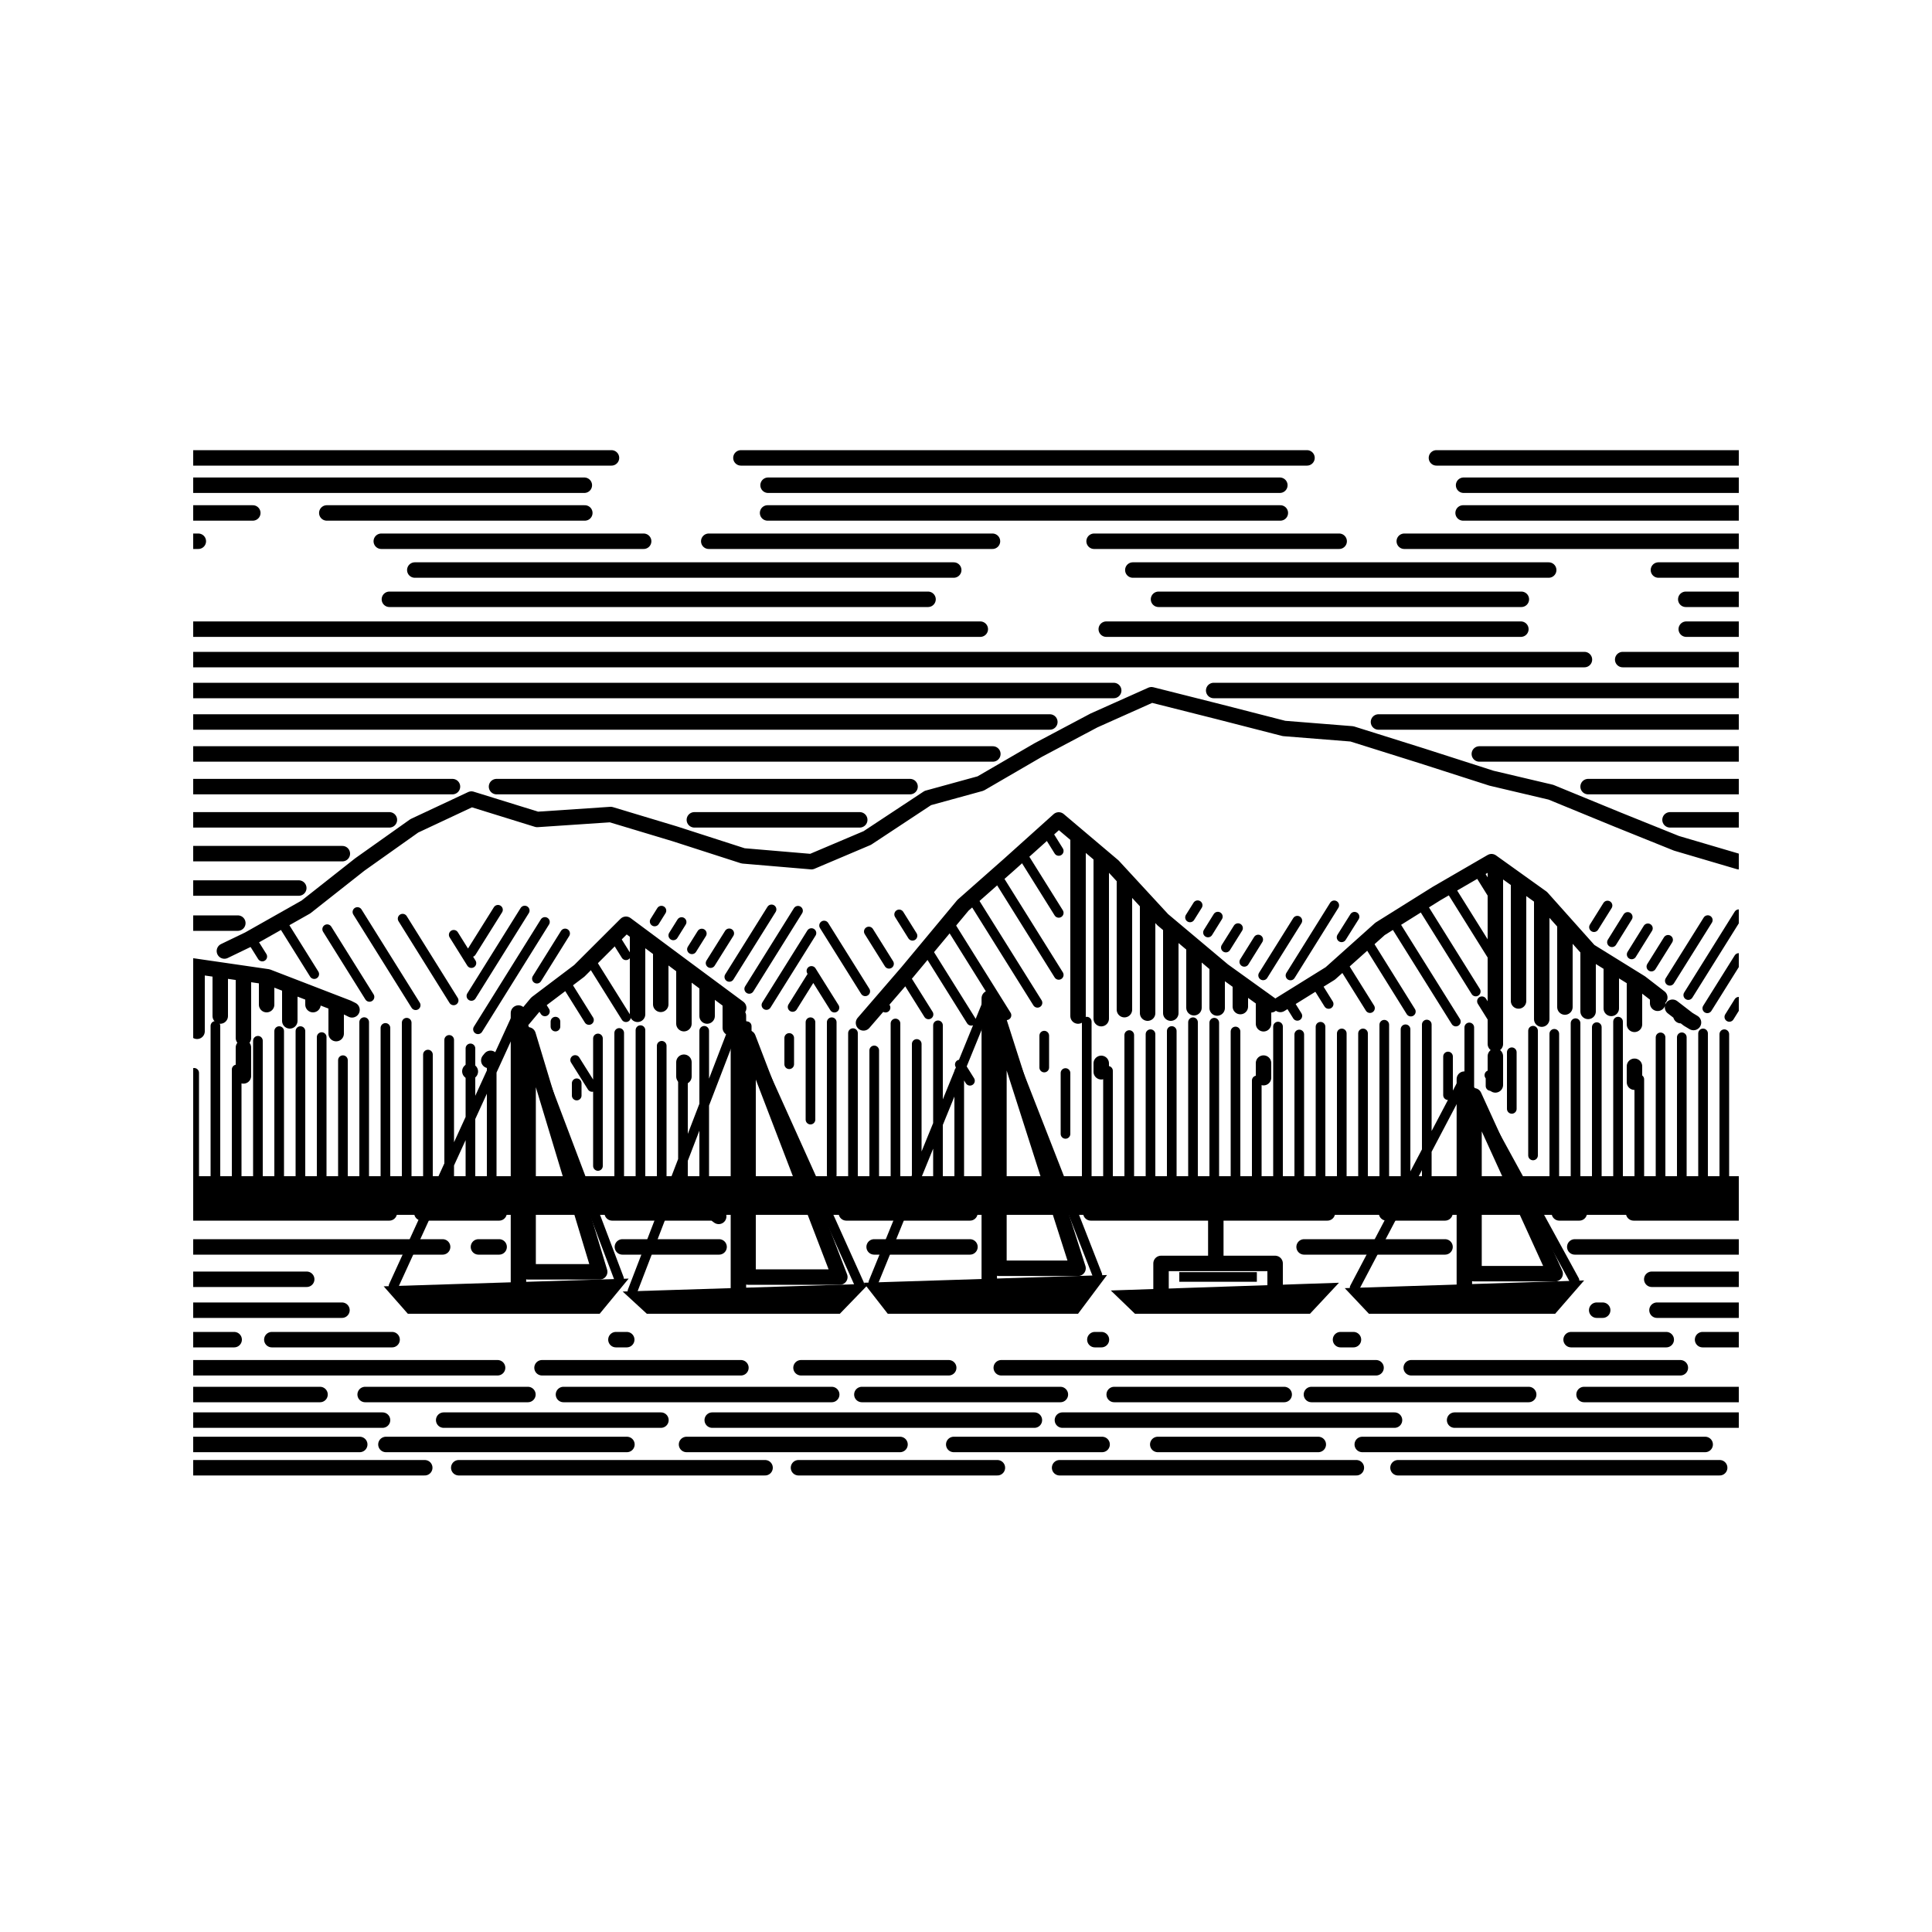
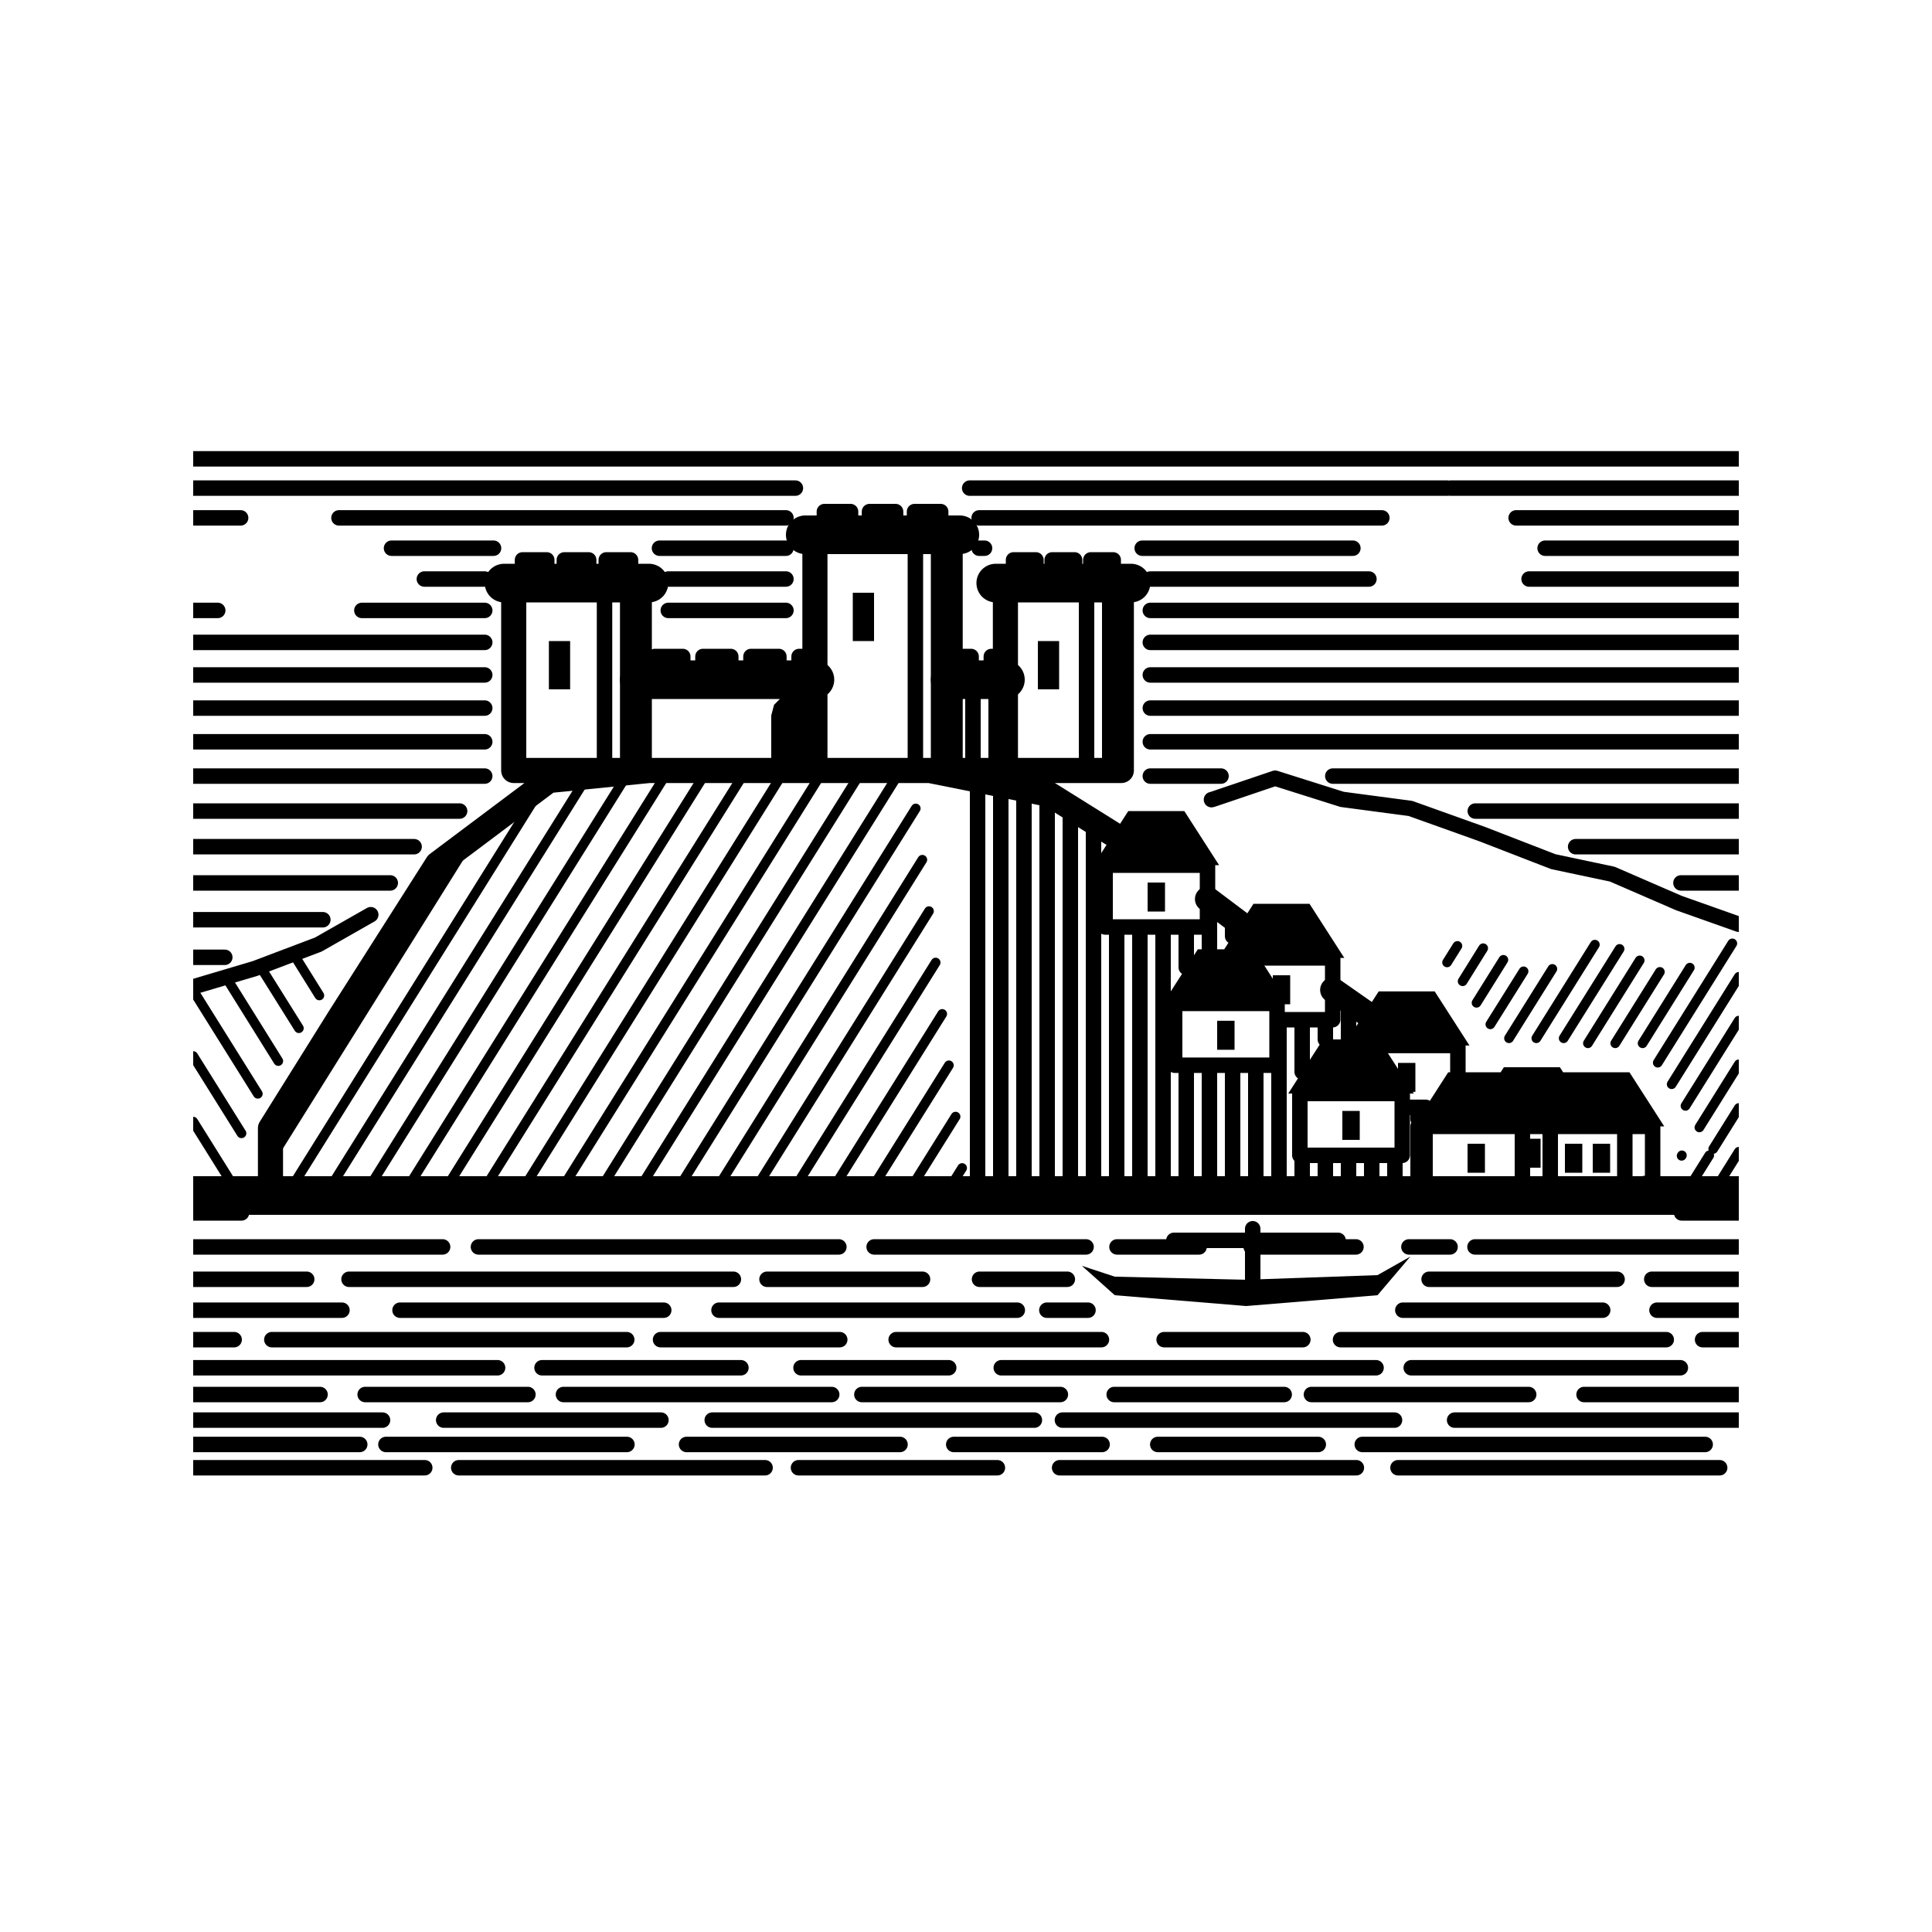
<svg xmlns="http://www.w3.org/2000/svg" viewBox="0 0 200 200">
  <defs>
    <clipPath id="w">
      <path d="M20 46L180 46L180 154L20 154Z" />
    </clipPath>
  </defs>
  <g clip-path="url(#w)" fill="none" stroke="#000" stroke-linecap="round" stroke-linejoin="round">
-     <path d="M39.72 133.16L65.08 132.36L62.08 136L42.22 136ZM64.46 133.7L89.94 132.9L86.94 136L66.96 136ZM89.4 132.79L114.6 131.99L111.6 136L91.9 136ZM122.08 131.69L130.11 131.69L130.11 132.69L122.08 132.69ZM114.99 133.59L138.61 132.79L135.61 136L117.49 136ZM139.21 133.35L163.99 132.55L160.99 136L141.71 136Z" fill="#000" stroke="none" />
-     <path d="M46.97 96.77L48.8 99.7M41.68 95.1L46.96 103.56M37 94.41L43.03 104.06M33.87 96.19L38.25 103.2M29.1 95.35L32.53 100.84M25.96 97.12L27.15 99.02M48.8 98.57L51.55 94.18M48.8 103.1L54.32 94.26M49.48 106.55L56.41 95.44M55.58 101.31L58.5 96.63M67.77 95.39L68.47 94.27M69.7 96.83L70.56 95.45M71.63 98.27L72.65 96.64M73.56 99.7L75.49 96.62M75.5 101.13L79.87 94.14M77.56 102.37L82.61 94.28M79.34 104.04L84 96.59M82.05 104.24L84 101.12M93.08 94.66L94.46 96.87M89.94 96.43L92.03 99.77M85.31 95.81L89.57 102.62M84 100.51L86.38 104.31M123.19 94.97L123.98 93.71M125.05 96.53L126.07 94.89M126.9 98.09L128.16 96.08M128.81 99.57L130.25 97.26M130.76 100.97L134.3 95.31M133.59 100.98L138.12 93.72M138.88 97.03L140.22 94.9M165.01 95.98L166.41 93.74M166.87 97.54L168.5 94.92M168.91 98.8L170.59 96.1M170.95 100.06L172.68 97.29M172.86 101.53L176.79 95.25M174.77 103.01L180 94.64M176.74 104.38L180 99.17M179.02 105.27L180 103.7M63.56 96.91L64.8 98.89M61.09 99.37L64.8 105.3M58.49 101.62L60.97 105.59M55.76 103.67L56.41 104.7M59.54 109.73L61.29 112.52M108.32 86.03L109.6 88.09M105.75 88.34L109.6 94.5M103.18 90.64L109.6 100.92M100.59 92.92L107.4 103.81M98.2 95.51L104.19 105.1M95.91 98.26L100.54 105.67M93.61 101L96.12 105.01M99.36 110.2L100.41 111.88M91.29 103.69L91.67 104.31M152.93 90.05L154.4 92.41M149.99 91.76L154.4 98.82M147.08 93.52L152.77 102.64M153.41 103.65L154.4 105.24M144.19 95.32L150.71 105.75M154.18 111.3L154.4 111.66M141.48 97.39L146.05 104.72M138.91 99.7L141.82 104.36M136.17 101.73L137.54 103.93M133.28 103.52L134.3 105.16M182.9 110.56L182.9 123.76M180.7 108.11L180.7 123.76M178.5 107.06L178.5 123.76M176.3 106.98L176.3 123.76M174.1 107.38L174.1 123.76M171.9 107.39L171.9 123.76M169.7 111.73L169.7 123.76M167.5 105.76L167.5 123.76M165.3 106.33L165.3 123.76M163.1 105.92L163.1 123.76M160.9 107.02L160.9 123.76M158.7 106.7L158.7 119.61M156.5 108.93L156.5 114.79M154.3 111.47L154.3 112.42M152.1 106.36L152.1 112.9M149.9 109.37L149.9 113.37M147.7 106.06L147.7 123.76M145.5 106.55L145.5 123.76M143.3 106.08L143.3 123.76M141.1 106.98L141.1 123.76M138.9 106.98L138.9 123.76M136.7 106.29L136.7 123.76M134.5 107.09L134.5 123.76M132.3 106.27L132.3 123.76M130.1 111.85L130.1 123.76M127.9 106.78L127.9 123.76M125.7 105.87L125.7 123.76M123.5 105.82L123.5 123.76M121.3 106.73L121.3 123.76M119.1 107.06L119.1 123.76M116.9 107.15L116.9 123.76M114.7 110.85L114.7 123.76M112.5 105.76L112.5 123.76M110.3 111.08L110.3 117.38M108.1 107.21L108.1 110.51M99.3 110.92L99.3 123.76M97.1 106.14L97.1 123.76M94.9 108.07L94.9 123.76M92.7 105.95L92.7 123.76M90.5 108.74L90.5 123.76M88.3 106.95L88.3 123.76M86.1 105.82L86.1 121.64M83.9 105.82L83.9 115.9M81.7 107.45L81.7 110.17M77.3 106.23L77.3 106.91M72.9 106.71L72.9 123.76M70.7 110.25L70.7 123.76M68.5 108.26L68.5 123.76M66.3 106.64L66.3 123.76M64.1 106.93L64.1 123.76M61.9 107.5L61.9 120.7M59.7 112.14L59.7 113.41M57.5 105.76L57.5 106.27M53.1 106.64L53.1 106.92M50.9 109.45L50.9 123.76M48.7 108.53L48.7 123.76M46.5 107.65L46.5 123.76M44.3 109.17L44.3 123.76M42.1 105.87L42.1 123.76M39.9 106.41L39.9 123.76M37.7 105.81L37.7 123.76M35.5 109.75L35.5 123.76M33.3 107.36L33.3 123.76M31.1 106.74L31.1 123.76M28.9 106.74L28.9 123.76M26.7 107.74L26.7 123.76M24.5 110.71L24.5 123.76M22.3 106.2L22.3 123.76M20.1 111.06L20.1 123.76M53.67 104.87L40.74 133.13M53.67 104.87L54.67 107.51M55.24 109L64.08 132.36M76.44 105.15L65.47 133.67M76.44 105.15L88.94 132.9M102.41 103.34L90.41 132.76M102.41 103.34L103.41 105.9M103.77 106.83L113.6 131.99M151.59 111.71L140.23 133.31M151.59 111.71L152.59 113.54M152.85 114.02L162.99 132.55" stroke-width="1" />
-     <path d="M20 47.4L63.3 47.4M76.7 47.4L135.3 47.4M148.7 47.4L180 47.4M20 50.23L60.49 50.23M79.51 50.23L132.49 50.23M151.51 50.23L180 50.23M20 53.1L26.17 53.1M33.83 53.1L60.54 53.1M79.46 53.1L132.54 53.1M151.46 53.1L180 53.1M20 56.03L20.53 56.03M39.47 56.03L66.63 56.03M73.37 56.03L102.74 56.03M113.26 56.03L138.63 56.03M145.37 56.03L180 56.03M42.94 59.01L98.73 59.01M117.27 59.01L160.32 59.01M171.68 59.01L180 59.01M40.31 62.04L96.07 62.04M119.93 62.04L157.49 62.04M174.51 62.04L180 62.04M20 65.13L101.48 65.13M114.52 65.13L157.44 65.13M174.56 65.13L180 65.13M20 68.28L164.02 68.28M167.98 68.28L180 68.28M20 71.48L115.29 71.48M125.64 71.48L180 71.48M20 74.74L108.68 74.74M142.7 74.74L180 74.74M20 78.05L102.78 78.05M153.14 78.05L180 78.05M20 81.43L46.84 81.43M51.4 81.43L94.21 81.43M164.4 81.43L180 81.43M20 84.87L40.31 84.87M71.88 84.87L89 84.87M172.88 84.87L180 84.87M20 88.37L35.44 88.37M20 91.93L30.93 91.93M20 95.56L24.62 95.56M23.23 98.45L25.76 97.23L31.67 93.89L37.25 89.49L42.89 85.49L48.8 82.72L55.61 84.83L63.22 84.32L69.83 86.31L76.93 88.6L84 89.2L89.78 86.75L96.05 82.61L101.51 81.11L107.48 77.64L113.25 74.58L119.2 71.92L126.18 73.68L132.92 75.41L139.95 75.97L147.21 78.25L154.4 80.56L160.55 82.01L167.42 84.83L173.55 87.3L180 89.2M75.6 103.7L75.6 106.4M73.2 101.92L73.2 105.18M70.8 100.14L70.8 105.97M70.8 109.96L70.8 111.44M68.4 98.36L68.4 103.97M66 96.57L66 105M130.8 103.46L130.8 105.98M130.8 110.05L130.8 111.56M128.4 101.74L128.4 104.2M126 99.94L126 104.35M123.6 97.93L123.6 104.32M121.2 95.91L121.2 104.88M118.8 93.51L118.8 104.88M116.4 90.91L116.4 104.52M114 88.6L114 105.45M114 110.08L114 110.95M111.6 86.57L111.6 105.18M174 104.94L174 105.14M171.6 103.09L171.6 103.86M169.2 101.33L169.2 106.04M169.2 110.38L169.2 112.03M166.8 99.85L166.8 104.39M164.4 98.3L164.4 104.7M162 95.61L162 104.25M159.6 92.93L159.6 105.5M157.2 91.21L157.2 103.62M154.8 89.49L154.8 108.07M154.8 109.34L154.8 112.31M50.6 109.78L50.78 109.56M54.15 105.52L55.55 103.84L59.97 100.5L64.8 95.68L70.91 100.22L76.47 104.34M89.39 105.89L93.94 100.62L99.69 93.71L104.47 89.49L109.6 84.88L115.24 89.65L120.37 95.21L126.63 100.47L131.57 104.02M132.54 103.98L137.71 100.77L142.86 96.16L148.71 92.5L154.4 89.2L159.61 92.93L164.53 98.44L169.84 101.73L171.82 103.26M173.14 104.27L174.76 105.52L175.31 105.85M34.8 103.86L34.8 107M32.4 102.93L32.4 104M30 102.01L30 105.68M27.6 101.11L27.6 104M25.2 100.76L25.2 107.45M25.2 108.44L25.2 111.38M22.8 100.41L22.8 105.18M20.4 100.06L20.4 106.76M20 100L27.71 101.12L36 104.32L36.44 104.54M48.64 110.9L48.69 110.92M73.51 125.26L74.4 125.92M20 125.56L40.3 125.56M43.67 125.56L51.67 125.56M63.37 125.56L73.88 125.56M87.61 125.56L100.41 125.56M112.92 125.56L137.41 125.56M143.53 125.56L149.59 125.56M161.42 125.56L163.49 125.56M169.11 125.56L180 125.56M20 129.08L45.82 129.08M49.53 129.08L51.67 129.08M64.43 129.08L74.44 129.08M90.49 129.08L100.41 129.08M135 129.08L149.59 129.08M163.02 129.08L180 129.08M20 132.43L31.75 132.43M170.99 132.43L180 132.43M20 135.63L35.4 135.63M165.29 135.63L165.91 135.63M171.53 135.63L180 135.63M20 138.68L24.24 138.68M28.14 138.68L40.59 138.68M63.76 138.68L64.88 138.68M113.34 138.68L114.02 138.68M138.77 138.68L140.11 138.68M162.64 138.68L172.49 138.68M176.25 138.68L180 138.68M20 141.59L51.51 141.59M56.11 141.59L76.7 141.59M82.92 141.59L98.21 141.59M103.65 141.59L142.45 141.59M146.09 141.59L173.95 141.59M20 144.36L33.13 144.36M37.8 144.36L54.65 144.36M58.33 144.36L86.1 144.36M89.22 144.36L109.77 144.36M115.34 144.36L132.94 144.36M135.76 144.36L158.25 144.36M163.98 144.36L180 144.36M20 147.01L39.6 147.01M45.93 147.01L68.42 147.01M73.73 147.01L107.08 147.01M109.98 147.01L144.36 147.01M150.58 147.01L180 147.01M20 149.53L37.24 149.53M39.95 149.53L64.9 149.53M71.07 149.53L93.17 149.53M98.73 149.53L114.09 149.53M119.85 149.53L136.47 149.53M141.02 149.53L176.52 149.53M20 151.94L43.97 151.94M47.49 151.94L79.2 151.94M82.66 151.94L103.25 151.94M109.69 151.94L140.41 151.94M144.72 151.94L178.02 151.94M53.67 132.72L53.67 104.87M54.67 107.13L54.67 131.66L62.08 131.66ZM76.44 133.33L76.44 105.15M77.44 107.44L77.44 132.2L86.94 132.2ZM102.41 132.37L102.41 103.34M103.41 105.69L103.41 131.29L111.6 131.29ZM120.19 130.79L132 130.79L132 133.01M120.19 133.41L120.19 130.79M125.86 124.79L125.86 130.79M151.59 132.95L151.59 111.71M152.59 113.44L152.59 131.85L160.99 131.85Z" stroke-width="1.6" />
-     <path d="M20 123.76L180 123.76" stroke-width="4" />
+     <path d="M113.2 89.56L116.8 83.96L122.6 83.96L126.2 89.56ZM118.8 91.36L120.6 91.36L120.6 94.36L118.8 94.36ZM126.16 99.16L129.76 93.56L135.56 93.56L139.16 99.16ZM131.76 100.96L133.56 100.96L133.56 103.96L131.76 103.96ZM139.12 108.23L142.72 102.63L148.52 102.63L152.12 108.23ZM144.72 110.03L146.52 110.03L146.52 113.03L144.72 113.03ZM152.08 116.08L155.68 110.48L161.48 110.48L165.08 116.08ZM157.68 117.88L159.48 117.88L159.48 120.88L157.68 120.88ZM159.28 116.6L162.88 111L168.68 111L172.28 116.6ZM164.88 118.4L166.68 118.4L166.68 121.4L164.88 121.4ZM120.4 103.87L124 98.27L129.8 98.27L133.4 103.87ZM126 105.67L127.8 105.67L127.8 108.67L126 108.67ZM133.36 113.2L136.96 107.6L142.76 107.6L146.36 113.2ZM138.96 115L140.76 115L140.76 118L138.96 118ZM146.32 116.6L149.92 111L155.72 111L159.32 116.6ZM151.92 118.4L153.72 118.4L153.72 121.4L151.92 121.4ZM156.4 116.6L160 111L165.8 111L169.4 116.6ZM162 118.4L163.8 118.4L163.8 121.4L162 121.4ZM79.84 79.36L79.84 74.06L80.13 72.96L80.94 72.15L82.04 71.86L83.14 72.15L83.95 72.96L84.24 74.06L84.24 79.36ZM56.82 66.36L59.02 66.36L59.02 71.36L56.82 71.36ZM88.28 61.36L90.48 61.36L90.48 66.36L88.28 66.36ZM107.44 66.36L109.64 66.36L109.64 71.36L107.44 71.36ZM112 131.04L115.4 134.08L129 135.2L142.6 134.08L146 130.08L142.6 132L129 132.48L115.4 132.16Z" fill="#000" stroke="none" />
+     <path d="M30.38 98.75L33.06 103.05M26.94 100.05L30.94 106.44M23.39 101.15L28.81 109.84M20 102.53L26.69 113.23M20 109.32L25 117.32M20 116.11L24.78 123.76M20 122.91L20.53 123.76M149.8 99.63L150.87 97.92M151.41 101.58L153.54 98.16M152.85 103.81L155.63 99.36M154.28 106.04L157.72 100.55M156.21 107.48L160.7 100.3M159.04 107.48L165.1 97.79M161.87 107.48L167.66 98.23M164.38 108L169.74 99.42M167.21 108L171.83 100.61M170.04 108L174.93 100.17M171.61 110.01L179.33 97.66M173.05 112.24L180 101.12M174.48 114.48L180 105.65M174.08 119.65L174.11 119.6M175.92 116.71L180 110.18M174.34 123.76L176.94 119.6M177.35 118.94L180 114.7M177.17 123.76L180 119.23M28 120.01L48.71 86.87M29.51 124L56.25 81.21M33.52 124L60.77 80.4M37.53 124L65.04 79.98M41.54 124L69.19 79.76M45.55 124L73.2 79.76M49.56 124L77.21 79.76M53.57 124L81.21 79.76M57.58 124L85.22 79.76M61.59 124L89.23 79.76M65.6 124L93.24 79.76M69.61 124L94.8 83.69M73.62 124L95.48 89M77.63 124L96.17 94.32M81.63 124L96.86 99.64M85.64 124L97.54 104.96M89.65 124L98.23 110.28M93.66 124L98.92 115.59M97.67 124L99.6 120.91" stroke-width="1" />
+     <path d="M20 47.5L180 47.5M20 50.53L82.34 50.53M100.38 50.53L149.84 50.53M150.16 50.53L180 50.53M20 53.61L24.91 53.61M35.09 53.61L81.36 53.61M101.36 53.61L143.05 53.61M156.95 53.61L180 53.61M40.53 56.75L51.09 56.75M68.27 56.75L81.36 56.75M101.36 56.75L101.92 56.75M118.24 56.75L140.05 56.75M159.95 56.75L180 56.75M43.93 59.94L50.18 59.94M69.18 59.94L81.36 59.94M119.08 59.94L141.71 59.94M158.29 59.94L180 59.94M20 63.19L22.54 63.19M37.46 63.19L50.18 63.19M69.18 63.19L81.36 63.19M119.08 63.19L180 63.19M20 66.5L50.18 66.5M119.08 66.5L180 66.5M20 69.87L50.18 69.87M119.08 69.87L180 69.87M20 73.3L50.18 73.3M119.08 73.3L180 73.3M20 76.79L50.18 76.79M119.08 76.79L180 76.79M20 80.34L50.18 80.34M119.08 80.34L126.4 80.34M137.97 80.34L180 80.34M20 83.96L47.58 83.96M152.72 83.96L180 83.96M20 87.65L42.87 87.65M163.11 87.65L180 87.65M20 91.4L40.4 91.4M174.01 91.4L180 91.4M20 95.21L33.42 95.21M20 99.1L23.27 99.1M20 102.16L26.4 100.26L32.95 97.78L38.38 94.69M125.41 82.78L125.56 82.74L132 80.56L138.93 82.75L146.01 83.69L153.42 86.34L160.8 89.2L166.9 90.49L173.79 93.48L180 95.68M20 125.56L25 125.56M174.08 125.56L180 125.56M20 129.08L45.82 129.08M49.53 129.08L86.84 129.08M90.49 129.08L112.43 129.08M115.63 129.08L124.13 129.08M129.52 129.08L140.37 129.08M145.85 129.08L150.11 129.08M152.69 129.08L180 129.08M20 132.43L31.75 132.43M36.13 132.43L75.92 132.43M79.4 132.43L95.5 132.43M101.4 132.43L110.49 132.43M147.94 132.43L167.4 132.43M170.99 132.43L180 132.43M20 135.63L35.4 135.63M41.41 135.63L68.71 135.63M74.43 135.63L105.31 135.63M108.37 135.63L112.63 135.63M145.22 135.63L165.91 135.63M171.53 135.63L180 135.63M20 138.68L24.24 138.68M28.14 138.68L64.88 138.68M68.38 138.68L86.93 138.68M92.77 138.68L114.02 138.68M120.51 138.68L134.87 138.68M138.77 138.68L172.49 138.68M176.25 138.68L180 138.68M20 141.59L51.51 141.59M56.11 141.59L76.7 141.59M82.92 141.59L98.21 141.59M103.65 141.59L142.45 141.59M146.09 141.59L173.95 141.59M20 144.36L33.13 144.36M37.8 144.36L54.65 144.36M58.33 144.36L86.1 144.36M89.22 144.36L109.77 144.36M115.34 144.36L132.94 144.36M135.76 144.36L158.25 144.36M163.98 144.36L180 144.36M20 147.01L39.6 147.01M45.93 147.01L68.42 147.01M73.73 147.01L107.08 147.01M109.98 147.01L144.36 147.01M150.58 147.01L180 147.01M20 149.53L37.24 149.53M39.95 149.53L64.9 149.53M71.07 149.53L93.17 149.53M98.73 149.53L114.09 149.53M119.85 149.53L136.47 149.53M141.02 149.53L176.52 149.53M20 151.94L43.97 151.94M47.49 151.94L79.2 151.94M82.66 151.94L103.25 151.94M109.69 151.94L140.41 151.94M144.72 151.94L178.02 151.94M168.4 123L168.4 123.7M166 123L166 123.7M163.6 123L163.6 123.7M161.2 123L161.2 123.7M158.8 123L158.8 123.7M156.4 123L156.4 123.7M154 123L154 123.7M151.6 123L151.6 123.7M149.2 123L149.2 123.7M146.8 114.63L146.8 115.85M146.8 116.6L146.8 123.7M144.4 119.6L144.4 123.7M142 119.6L142 123.7M139.6 103.92L139.6 107.48M139.6 119.6L139.6 123.7M137.2 105.56L137.2 107.6M137.2 119.6L137.2 123.7M134.8 105.56L134.8 110.96M134.8 119.6L134.8 123.7M132.4 105.56L132.4 123.7M130 110.27L130 123.7M127.6 95.32L127.6 96.92M127.6 110.27L127.6 123.7M125.2 93.52L125.2 98.27M125.2 110.27L125.2 123.7M122.8 95.96L122.8 100.14M122.8 110.27L122.8 123.7M120.4 95.96L120.4 123.7M118 95.96L118 123.7M115.6 95.96L115.6 123.7M113.2 85.39L113.2 123.7M110.8 83.89L110.8 123.7M108.4 82.46L108.4 123.7M106 81.66L106 123.7M103.6 80.86L103.6 123.7M101.2 80.06L101.2 123.7M114.4 89.56L125 89.56L125 95.96L114.4 95.96ZM130.37 99.16L137.96 99.16L137.96 105.56L132.2 105.56M143.17 108.23L150.92 108.23L150.92 111M147.59 114.63L145.16 114.63M160.48 116.6L169.4 116.6L171.08 116.6L171.08 123L160.48 123L160.48 116.6M121.6 103.87L132.2 103.87L132.2 110.27L121.6 110.27ZM134.56 113.2L145.16 113.2L145.16 119.6L134.56 119.6ZM147.52 116.6L156.4 116.6L157.6 116.6M158.12 123L157.6 123L147.52 123L147.52 116.6M157.6 116.6L168.2 116.6L168.2 123L157.6 123ZM67.79 67.96L70.68 67.96L70.68 70.36L67.79 70.36ZM72.77 67.96L75.65 67.96L75.65 70.36L72.77 70.36ZM77.74 67.96L80.63 67.96L80.63 70.36L77.74 70.36ZM82.72 67.96L84.36 67.96M84.36 70.36L82.72 70.36L82.72 67.96M98.36 67.96L100.53 67.96L100.53 70.36L98.36 70.36M102.62 67.96L104.08 67.96M104.08 70.36L102.62 70.36L102.62 67.96M103.12 71.66L103.12 79.46M100.72 71.66L100.72 79.46M64.98 61.46L64.98 79.46M62.58 61.46L62.58 79.46M54.09 57.96L56.6 57.96L56.6 60.36L54.09 60.36ZM58.42 57.96L60.94 57.96L60.94 60.36L58.42 60.36ZM62.76 57.96L65.27 57.96L65.27 60.36L62.76 60.36ZM97.16 56.46L97.16 79.46M94.76 56.46L94.76 79.46M85.34 52.96L88.05 52.96L88.05 55.36L85.34 55.36ZM90.01 52.96L92.71 52.96L92.71 55.36L90.01 55.36ZM94.67 52.96L97.38 52.96L97.38 55.36L94.67 55.36ZM114.88 61.46L114.88 79.46M112.48 61.46L112.48 79.46M104.92 57.96L107.24 57.96L107.24 60.36L104.92 60.36ZM108.92 57.96L111.24 57.96L111.24 60.36L108.92 60.36ZM112.92 57.96L115.24 57.96L115.24 60.36L112.92 60.36ZM129.68 132.48L129.68 127.2M121.52 128.4L138.52 128.4" stroke-width="1.6" />
+     <path d="M28 116.8L35.2 105.28L45.28 89.44L56.8 80.8L67.2 79.76M96.24 79.76L108.64 82.24L115.25 86.37M125 93.07L128.42 95.64M137.96 102.48L141.31 104.82M170.4 123L172 124L28 124L28 116.8M66.18 70.36L67.79 70.36L70.68 70.36L72.77 70.36L75.65 70.36L77.74 70.36L80.63 70.36L82.72 70.36L84.36 70.36M98.36 70.36L100.53 70.36L102.62 70.36L104.08 70.36M111.52 79.76L104.08 79.76L98.36 79.76L84.36 79.76L66.18 79.76L56.8 79.76M53.18 60.36L54.09 60.36L56.6 60.36L58.42 60.36L60.94 60.36L62.76 60.36L65.27 60.36L66.18 60.36L66.18 79.76L53.18 79.76L53.18 60.36M84.36 55.36L85.34 55.36L88.05 55.36L90.01 55.36L92.71 55.36L94.67 55.36L97.38 55.36L98.36 55.36L98.36 79.76L84.36 79.76L84.36 55.36M104.08 60.36L104.92 60.36L107.24 60.36L108.92 60.36L111.24 60.36L112.92 60.36L115.24 60.36L116.08 60.36L116.08 79.76L104.08 79.76L104.08 60.36" stroke-width="2.6" />
+     <path d="M66.18 70.36L84.36 70.36M98.36 70.36L104.08 70.36M52.18 60.36L67.18 60.36M83.36 55.36L99.36 55.36M103.08 60.36L117.08 60.36M20 123.76L180 123.76" stroke-width="4" />
  </g>
</svg>
